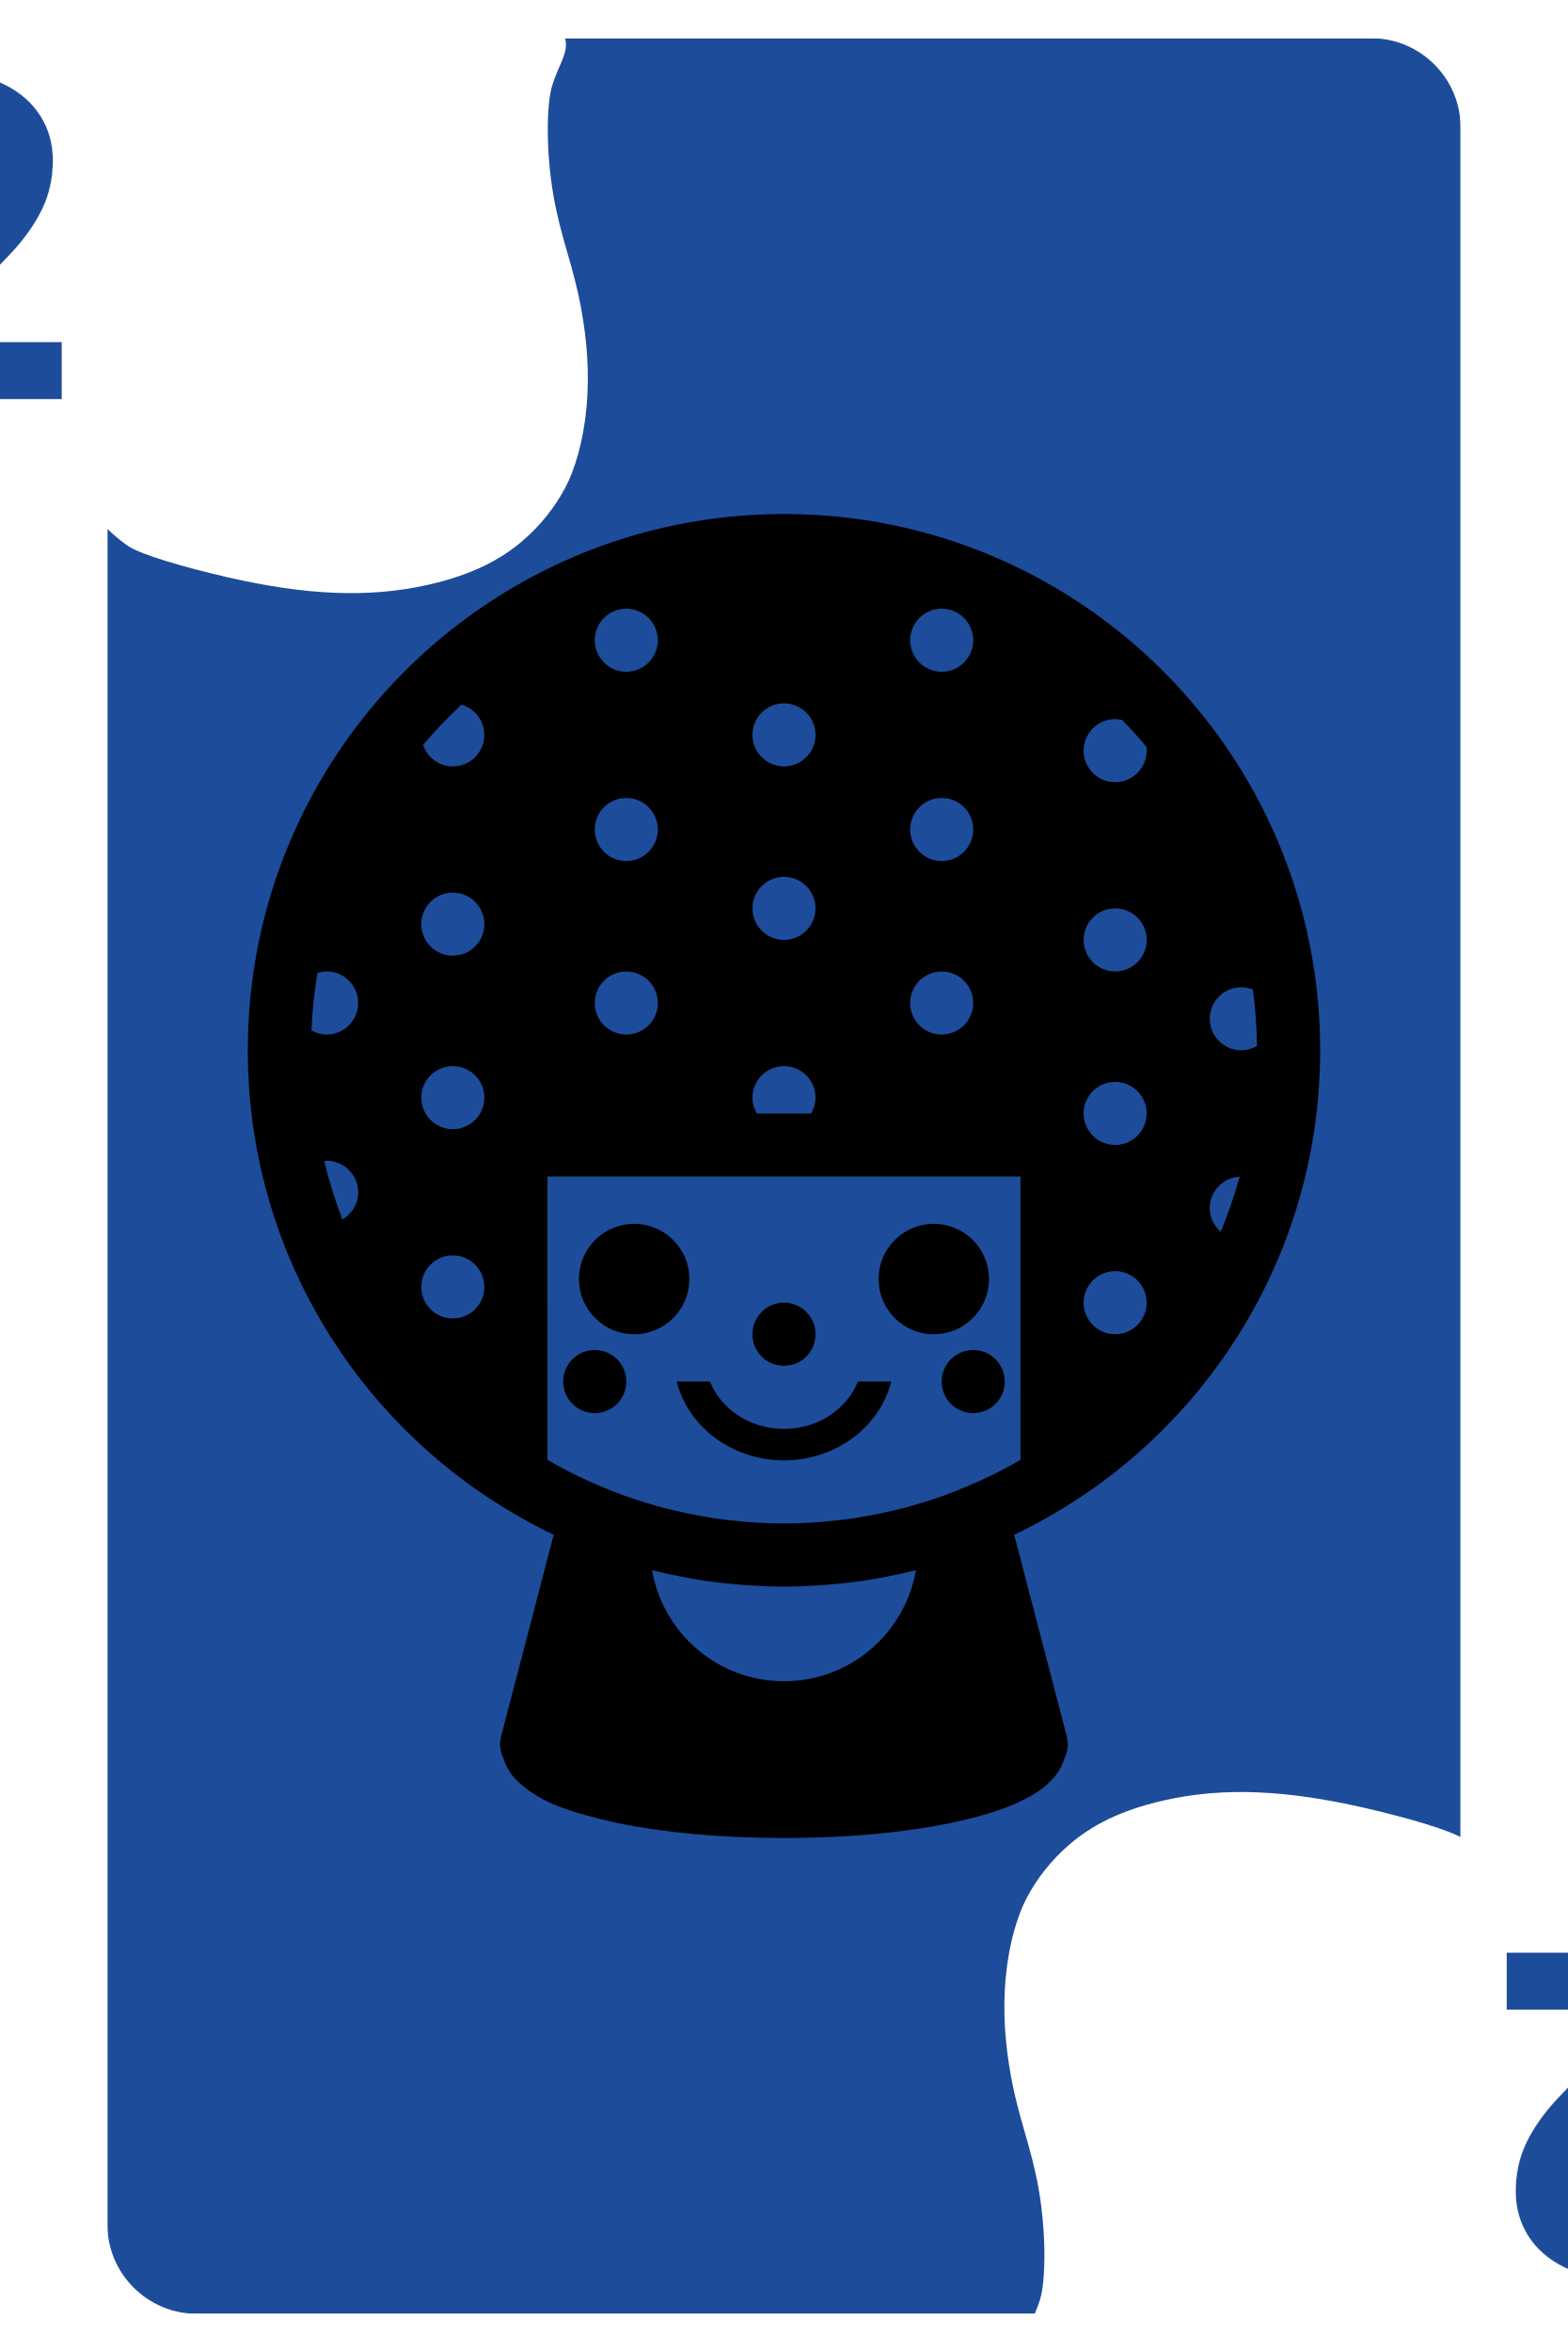
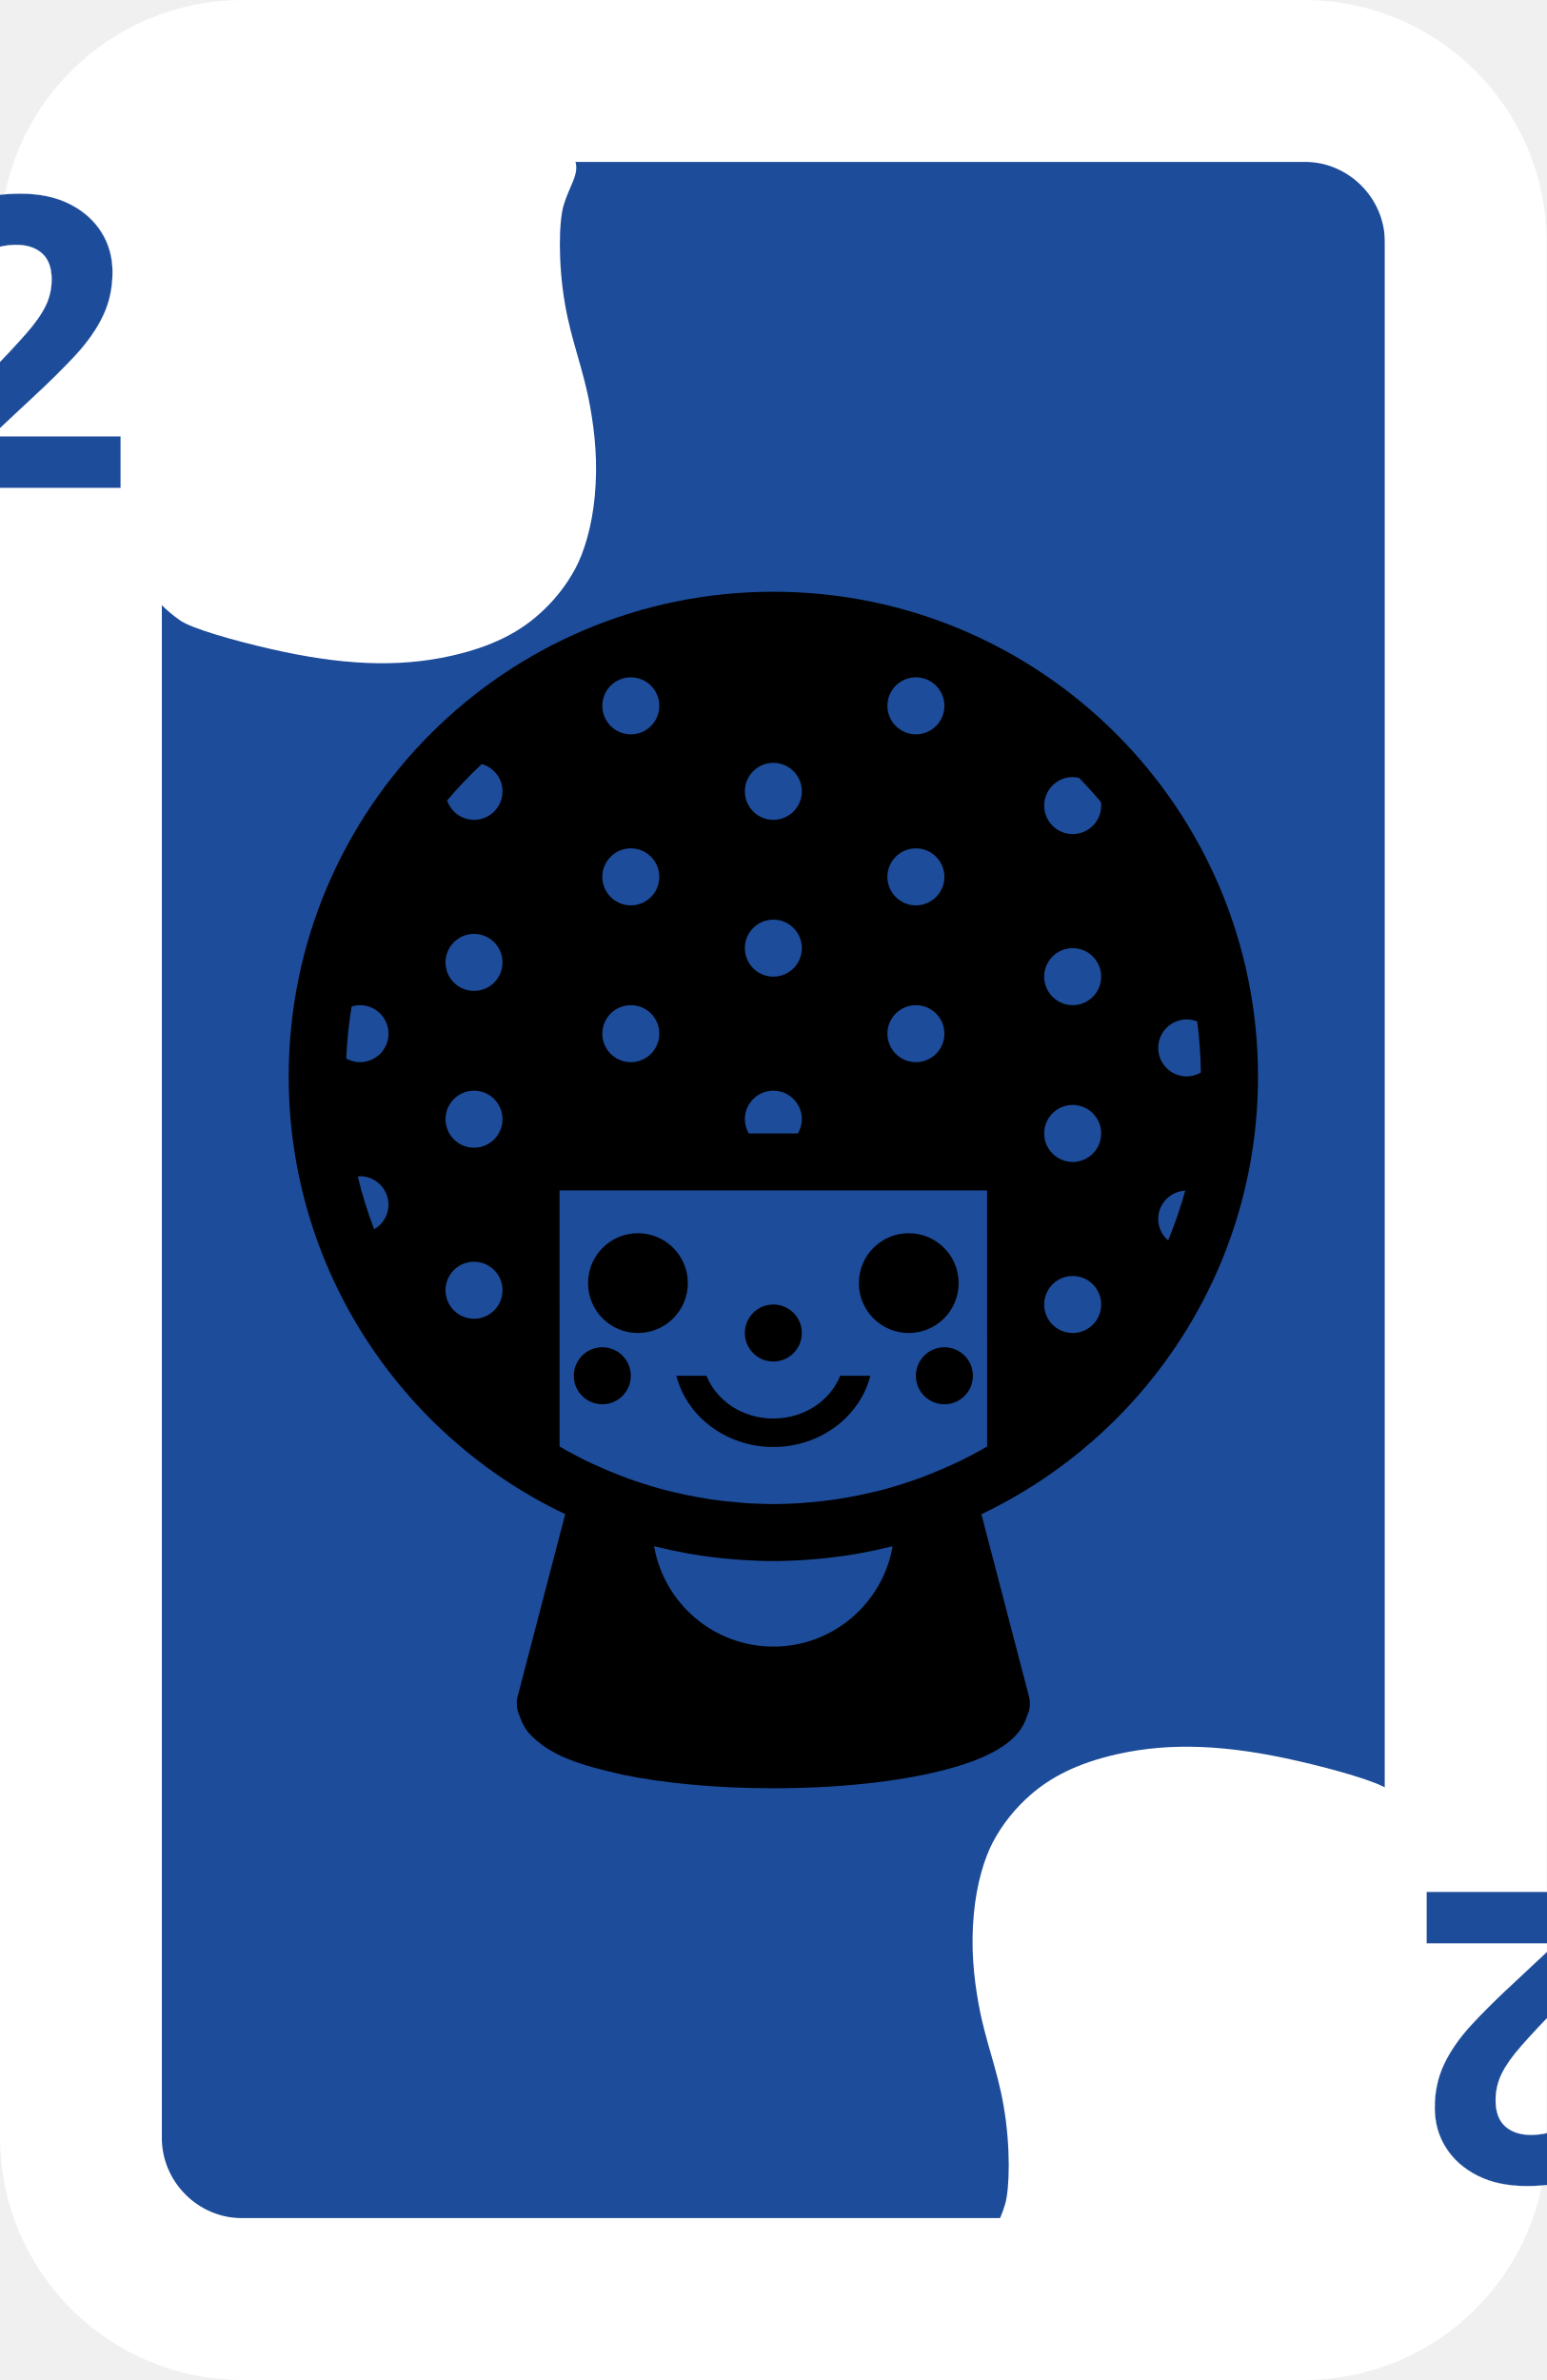
- <svg xmlns="http://www.w3.org/2000/svg" width="7300" height="10948" viewBox="0 0 7300 10948" version="1.1" id="svg2" xml:space="preserve">
+ <svg xmlns="http://www.w3.org/2000/svg" width="7966.67" height="12258.7" viewBox="0 0 7966.67 12258.7" version="1.1" id="svg2" xml:space="preserve">
  <defs id="defs1">
    <style id="style1">
      .cls-1 {
        fill: none;
        stroke: #fff;
        stroke-linecap: round;
        stroke-linejoin: round;
        stroke-width: 833.333px;
      }

      .cls-1, .cls-2 {
        fill-rule: evenodd;
      }

      .cls-2 {
        fill: #fff;
      }

      .cls-3 {
        filter: url(#filter);
      }

      .cls-4 {
        font-size: 250px;
        fill: #1d4c9a;
        text-anchor: middle;
        font-family: MatisseVPro-UB, "FOT-MatisseV Pro";
      }
    </style>
    <filter id="filter" filterUnits="userSpaceOnUse">
      <feFlood result="flood" flood-color="#d2b416" id="feFlood1" />
      <feComposite result="composite" operator="in" in2="SourceGraphic" id="feComposite1" />
-       <feBlend result="blend" in2="SourceGraphic" id="feBlend1" />
+       <feBlend result="blend" in2="SourceGraphic" id="feBlend1" mode="normal" />
    </filter>
    <style id="style1-4">
      .cls-1 {
        fill: none;
        stroke-linecap: round;
        stroke-width: 833.333px;
      }

      .cls-1, .cls-3, .cls-4 {
        stroke: #fff;
      }

      .cls-1, .cls-3 {
        stroke-linejoin: round;
      }

      .cls-1, .cls-2, .cls-4 {
        fill-rule: evenodd;
      }

      .cls-2 {
        fill: #fff;
      }

      .cls-3 {
        stroke-width: 42px;
        filter: url(#filter);
      }

      .cls-4 {
        stroke-width: 41.667px;
      }
    </style>
    <filter id="filter-2" filterUnits="userSpaceOnUse">
      <feFlood result="flood" flood-color="#d2b416" id="feFlood1-3" />
      <feComposite result="composite" operator="in" in2="SourceGraphic" id="feComposite1-2" />
-       <feBlend result="blend" in2="SourceGraphic" id="feBlend1-2" />
+       <feBlend result="blend" in2="SourceGraphic" id="feBlend1-2" mode="normal" />
    </filter>
    <style id="style1-2">
      .cls-1 {
        fill: none;
        stroke-linecap: round;
        stroke-width: 833.333px;
      }

      .cls-1, .cls-3, .cls-4 {
        stroke: #fff;
      }

      .cls-1, .cls-3 {
        stroke-linejoin: round;
      }

      .cls-1, .cls-2, .cls-4 {
        fill-rule: evenodd;
      }

      .cls-2 {
        fill: #fff;
      }

      .cls-3 {
        stroke-width: 42px;
        filter: url(#filter);
      }

      .cls-4 {
        stroke-width: 41.667px;
      }
    </style>
    <filter id="filter-7" filterUnits="userSpaceOnUse">
      <feFlood result="flood" flood-color="#d2b416" id="feFlood1-9" />
      <feComposite result="composite" operator="in" in2="SourceGraphic" id="feComposite1-5" />
-       <feBlend result="blend" in2="SourceGraphic" id="feBlend1-4" />
+       <feBlend result="blend" in2="SourceGraphic" id="feBlend1-4" mode="normal" />
    </filter>
    <style id="style1-7">
      .cls-1 {
        fill: none;
        stroke-linecap: round;
        stroke-width: 833.333px;
      }

      .cls-1, .cls-3, .cls-4 {
        stroke: #fff;
      }

      .cls-1, .cls-3 {
        stroke-linejoin: round;
      }

      .cls-1, .cls-2, .cls-4 {
        fill-rule: evenodd;
      }

      .cls-2 {
        fill: #fff;
      }

      .cls-3 {
        stroke-width: 42px;
        filter: url(#filter);
      }

      .cls-4 {
        stroke-width: 41.667px;
      }
    </style>
    <filter id="filter-4" filterUnits="userSpaceOnUse">
      <feFlood result="flood" flood-color="#d2b416" id="feFlood1-2" />
      <feComposite result="composite" operator="in" in2="SourceGraphic" id="feComposite1-7" />
-       <feBlend result="blend" in2="SourceGraphic" id="feBlend1-7" />
+       <feBlend result="blend" in2="SourceGraphic" id="feBlend1-7" mode="normal" />
    </filter>
-     <filter style="color-interpolation-filters:sRGB;" id="filter13" x="0" y="0" width="1" height="1">
-       <feComposite in2="SourceGraphic" operator="arithmetic" k1="0" k2="1" result="composite1" id="feComposite12" />
+     <filter style="color-interpolation-filters:sRGB" id="filter13" x="0" y="0" width="1" height="1">
+       <feComposite in2="SourceGraphic" operator="arithmetic" k1="0" k2="1" result="composite1" id="feComposite12" k3="0" k4="0" />
      <feColorMatrix in="composite1" values="1" type="saturate" result="colormatrix1" id="feColorMatrix12" />
      <feFlood flood-opacity="1" flood-color="rgb(210,180,22)" result="flood1" id="feFlood12" />
      <feBlend in="flood1" in2="colormatrix1" mode="multiply" result="blend1" id="feBlend12" />
      <feBlend in2="blend1" mode="screen" result="blend2" id="feBlend13" />
      <feColorMatrix in="blend2" values="1" type="saturate" result="colormatrix2" id="feColorMatrix13" />
-       <feComposite in="colormatrix2" in2="SourceGraphic" operator="in" k2="1" result="composite2" id="feComposite13" />
+       <feComposite in="colormatrix2" in2="SourceGraphic" operator="in" result="composite2" id="feComposite13" />
    </filter>
  </defs>
-   <rect style="display:inline;fill:#1d4c9a;fill-opacity:1;stroke-width:1.293" id="rect17" width="6299.407" height="10590.275" x="500.296" y="178.862" />
-   <path id="Frame" class="cls-1" d="M 916.667,-238.667 H 6383.33 c 460.24,0 833.34,373.1 833.34,833.333 V 10353.3 c 0,460.3 -373.1,833.4 -833.34,833.4 H 916.667 c -460.237,0 -833.334,-373.1 -833.334,-833.4 V 594.666 C 83.334,134.429 456.43,-238.667 916.667,-238.667 Z" style="display:inline" transform="translate(-0.0015,-0.0165)" />
-   <g id="g6" transform="translate(52.22599,77.15946)" style="display:inline">
+   <rect style="display:inline;fill:#1d4c9a;fill-opacity:1;stroke-width:1.293" id="rect17" width="6299.407" height="10590.275" x="833.631" y="834.212" />
+   <path id="Frame" class="cls-1" d="m 1250.001,416.666 h 5466.663 c 460.24,0 833.34,373.1 833.34,833.333 v 9758.635 c 0,460.3 -373.1,833.4 -833.34,833.4 h -5466.663 c -460.237,0 -833.334,-373.1 -833.334,-833.4 V 1249.999 c 0.001,-460.237 373.097,-833.333 833.334,-833.333 z" style="display:inline" />
+   <g id="g6" transform="translate(385.561,732.5095)" style="display:inline">
    <g id="g2-3" style="display:inline">
      <g id="Blue_Corner" data-name="Blue Corner">
        <path class="cls-2" d="m 541.457,2462.69 c 58.8,41.34 268.139,101.87 466.563,147.34 358.03,82.04 652.19,98.45 933.65,34.72 207.92,-47.08 340.9,-119.67 441.49,-206.62 82.03,-70.91 148.5,-154.92 196.45,-245.57 42.99,-81.26 83.22,-210.28 98.22,-368.35 16.33,-171.92 1.3,-323.69 -24.55,-466.58 -34.51,-190.79 -95.01,-330.26 -128.28,-521.266 -37.48,-215.147 -31.32,-428.686 -8.33,-508.348 28.52,-98.842 79.02,-157.75 62.94,-222.78 -78.82,-318.841 -1357.5,-576.008 -2038.153,73.67 -658.877,628.894 -559.257,1890.554 0,2283.784 z" id="path1-9" />
        <path id="Shape_1_copy" data-name="Shape 1 copy" class="cls-2" d="m 6766.88,8485.31 c -58.81,-41.34 -268.14,-101.87 -466.57,-147.34 -358.03,-82.04 -652.19,-98.45 -933.64,-34.72 -207.93,47.08 -340.91,119.67 -441.5,206.62 -82.03,70.91 -148.49,154.92 -196.45,245.57 -42.98,81.25 -83.21,210.28 -98.22,368.35 -16.33,171.92 -1.29,323.69 24.55,466.58 34.52,190.78 95.01,330.26 128.28,521.23 37.48,215.2 31.32,428.7 8.34,508.4 -28.52,98.8 -79.02,157.7 -62.95,222.8 78.82,318.8 1357.5,576 2038.16,-73.7 658.87,-628.9 559.25,-1890.56 0,-2283.79 z" />
      </g>
    </g>
    <g id="Stars-6" class="cls-3" style="display:none;filter:url(#filter-4)">
      <path id="Polygon_1-5" data-name="Polygon 1" class="cls-4" d="m 1913.82,1435.87 c 21.93,-33.3 73.77,-19.24 76.23,20.66 l 16.03,264.39 246.59,73.69 c 36.95,11.04 40.48,62.04 5.35,77.8 l -242.96,108.87 2.27,271.38 c 0.29,39.63 -49.77,57.54 -74.56,26.67 l -161.15,-200.79 -241.84,93.34 c -37.29,14.38 -71.48,-26.08 -50.94,-60.27 L 1628.98,1877.68 1473.2,1661.1 c -22.58,-31.41 6.18,-73.94 43.85,-64.86 l 250.95,60.47 z" />
      <path id="Polygon_1_copy-0" data-name="Polygon 1 copy" class="cls-4" d="m 5394.51,9495.46 c -21.93,33.31 -73.77,19.24 -76.22,-20.66 l -16.03,-264.39 -246.6,-73.68 c -36.95,-11.04 -40.47,-62.05 -5.34,-77.81 l 242.95,-108.87 -2.27,-271.38 c -0.29,-39.63 49.77,-57.54 74.56,-26.67 l 161.15,200.79 241.84,-93.34 c 37.29,-14.38 71.48,26.08 50.94,60.27 l -140.14,233.93 155.78,216.58 c 22.59,31.41 -6.18,73.94 -43.85,64.86 l -250.95,-60.47 z" />
    </g>
  </g>
-   <g id="g11" style="display:inline">
+   <g id="g11" style="display:inline" transform="translate(333.335,655.35)">
    <path d="m 3649.988,6357.428 c 81.043,0 146.839,-65.796 146.839,-146.839 0,-81.043 -65.796,-146.839 -146.839,-146.839 -81.043,0 -146.839,65.796 -146.839,146.839 0,81.043 65.796,146.839 146.839,146.839 z M 6146.246,4889.101 c -0.216,-1378.877 -1117.565,-2496.258 -2496.258,-2496.564 -1378.693,0.285 -2496.259,1117.687 -2496.259,2496.564 0,994.894 582.143,1853.472 1424.214,2254.587 l -244.945,938.728 c -8.891,34.057 -4.852,69.381 10.205,100.524 10.205,33.411 26.504,63.073 45.529,85.968 109.529,121.503 268.727,167.323 485.235,216.746 215.479,44.262 483.607,69.809 775.981,69.809 334.212,0 636.424,-33.029 865.003,-90.22 114.669,-28.847 210.866,-62.614 289.78,-108.814 39.363,-23.35 75.261,-50.141 106.091,-87.522 19.239,-22.896 35.682,-52.794 45.887,-86.347 14.842,-30.902 18.714,-66.151 9.775,-100.138 l -244.853,-938.605 C 5563.994,6742.665 6146.088,5884.124 6146.271,4889.108 Z m -367.097,-293.751 c 19.239,0 37.451,3.967 54.18,10.636 11.161,86.28 17.614,173.942 18.642,262.988 -21.581,12.476 -46.174,20.051 -72.82,20.051 -81.043,0 -146.839,-65.796 -146.839,-146.839 0,-80.994 65.796,-146.839 146.839,-146.839 z m -7.481,881.766 c -24.378,87.81 -53.75,173.484 -88.336,256.54 -30.974,-26.887 -51.025,-66.108 -51.025,-110.441 0,-78.412 61.825,-142.085 139.356,-146.099 z m -4177.684,199.322 c -33.841,-87.877 -62.113,-178.623 -84.438,-271.572 3.895,-0.358 7.337,-1.84 11.305,-1.84 81.043,0 146.839,65.796 146.839,146.839 0,54.324 -29.803,101.166 -73.707,126.575 z m -73.132,-860.842 c -25.836,0 -49.782,-7.266 -70.837,-19.024 3.895,-90.673 13.288,-179.939 27.748,-267.534 13.718,-4.254 28.058,-7.194 43.091,-7.194 81.043,0 146.839,65.796 146.839,146.839 0,81.189 -65.796,146.912 -146.839,146.912 z m 2863.356,-1982.323 c 81.042,0 146.839,65.796 146.839,146.839 0,81.043 -65.796,146.839 -146.839,146.839 -81.043,0 -146.839,-65.796 -146.839,-146.839 0,-80.994 65.796,-146.839 146.839,-146.839 z m 0,881.032 c 81.042,0 146.839,65.796 146.839,146.839 0,81.043 -65.796,146.839 -146.839,146.839 -81.043,0 -146.839,-65.796 -146.839,-146.839 0,-80.994 65.796,-146.839 146.839,-146.839 z m 0,807.613 c 81.042,0 146.839,65.796 146.839,146.839 0,81.043 -65.796,146.839 -146.839,146.839 -81.043,0 -146.839,-65.796 -146.839,-146.839 0,-80.994 65.796,-146.839 146.839,-146.839 z M 3651.176,2686.312 c -0.431,0 -0.741,0.142 -1.171,0.142 -0.431,0 -0.741,-0.142 -1.171,-0.142 z m -1.171,587.496 c 81.043,0 146.839,65.796 146.839,146.839 0,81.043 -65.796,146.839 -146.839,146.839 -81.043,0 -146.839,-65.796 -146.839,-146.839 0,-80.994 65.796,-146.839 146.839,-146.839 z m 0,807.613 c 81.043,0 146.839,65.796 146.839,146.839 0,81.043 -65.796,146.839 -146.839,146.839 -81.043,0 -146.839,-65.796 -146.839,-146.839 0,-80.994 65.796,-146.839 146.839,-146.839 z m 0,881.032 c 81.043,0 146.839,65.796 146.839,146.839 0,26.934 -7.72,51.766 -20.339,73.493 h -252.93 c -12.691,-21.725 -20.41,-46.485 -20.41,-73.493 0,-80.994 65.796,-146.839 146.839,-146.839 z M 2915.812,2833.292 c 81.043,0 146.839,65.796 146.839,146.839 0,81.043 -65.796,146.839 -146.839,146.839 -81.043,0 -146.839,-65.796 -146.839,-146.839 0,-80.994 65.796,-146.839 146.839,-146.839 z m 0,881.033 c 81.043,0 146.839,65.796 146.839,146.839 0,81.042 -65.796,146.839 -146.839,146.839 -81.043,0 -146.839,-65.796 -146.839,-146.839 0,-80.994 65.796,-146.839 146.839,-146.839 z m 0,807.613 c 81.043,0 146.839,65.796 146.839,146.839 0,81.043 -65.796,146.839 -146.839,146.839 -81.043,0 -146.839,-65.796 -146.839,-146.839 0,-80.994 65.796,-146.839 146.839,-146.839 z m -807.613,1615.226 c -81.043,0 -146.839,-65.796 -146.839,-146.839 0,-81.043 65.796,-146.839 146.839,-146.839 81.043,0 146.839,65.796 146.839,146.839 0,81.116 -65.796,146.839 -146.839,146.839 z m 0,-881.032 c -81.043,0 -146.839,-65.796 -146.839,-146.839 0,-81.043 65.796,-146.839 146.839,-146.839 81.043,0 146.839,65.796 146.839,146.839 0,81.116 -65.796,146.839 -146.839,146.839 z m 0,-807.613 c -81.043,0 -146.839,-65.796 -146.839,-146.839 0,-81.043 65.796,-146.839 146.839,-146.839 81.043,0 146.839,65.796 146.839,146.839 0,81.116 -65.796,146.839 -146.839,146.839 z m 0,-881.032 c -64.67,0 -118.878,-42.063 -138.548,-100.065 55.805,-65.87 115.409,-128.484 178.556,-187.372 61.544,17.542 106.831,73.493 106.831,140.598 0,81.116 -65.796,146.839 -146.839,146.839 z m 1541.807,4258.323 c -307.994,0 -563.334,-223.415 -614.275,-516.946 21.725,5.426 43.688,10.205 65.558,15.129 8.006,1.768 16.156,3.824 24.234,5.568 52.412,11.161 105.418,20.84 158.886,28.775 8.748,1.315 17.686,2.127 26.505,3.37 44.191,6.023 88.837,10.803 133.764,14.46 14.46,1.171 28.99,2.342 43.473,3.298 53.607,3.442 107.407,5.808 161.896,5.808 54.467,0 108.361,-2.343 161.896,-5.808 14.459,-0.956 28.847,-2.055 43.162,-3.298 45.289,-3.681 90.22,-8.508 134.792,-14.531 8.436,-1.171 16.897,-1.984 25.405,-3.226 53.893,-7.935 107.119,-17.685 159.913,-28.99 7.337,-1.554 14.46,-3.37 21.797,-4.995 22.537,-5.066 45.003,-9.99 67.326,-15.559 -50.977,293.537 -306.318,516.946 -614.337,516.946 z M 4716.544,6814.885 c -14.602,8.006 -29.229,15.941 -44.047,23.637 -21.653,11.305 -43.234,22.824 -65.27,33.411 -11.902,5.736 -23.924,10.874 -35.968,16.443 -43.163,19.98 -87.235,38.622 -131.855,55.877 -14.244,5.497 -28.488,11.161 -42.947,16.371 -23.709,8.579 -47.728,16.658 -71.865,24.449 -15.2,4.852 -30.472,9.536 -45.816,14.101 -24.521,7.337 -48.899,14.459 -73.707,21.008 -14.46,3.824 -29.157,6.979 -43.76,10.42 -42.876,10.277 -86.207,19.239 -129.94,26.863 -19.669,3.441 -39.123,7.05 -58.889,9.99 -21.725,3.155 -43.545,5.807 -65.343,8.293 -23.35,2.796 -46.915,5.138 -70.483,7.194 -19.024,1.553 -37.952,3.298 -57.119,4.469 -42.876,2.414 -86.035,4.326 -129.653,4.326 -43.617,0 -86.708,-1.84 -129.653,-4.326 -19.239,-1.171 -38.334,-2.868 -57.478,-4.541 -23.35,-1.912 -46.628,-4.326 -69.669,-6.979 -22.25,-2.653 -44.334,-5.282 -66.151,-8.508 -19.024,-2.796 -37.881,-6.309 -56.69,-9.536 -46.03,-8.078 -91.413,-17.471 -136.346,-28.345 -12.786,-3.083 -25.763,-5.808 -38.479,-9.177 -25.477,-6.596 -50.595,-14.029 -75.689,-21.581 -14.388,-4.326 -28.919,-8.652 -43.234,-13.36 -24.808,-7.935 -49.639,-16.227 -74.019,-25.119 -13.073,-4.708 -25.979,-9.847 -38.837,-14.746 -50.285,-19.311 -99.636,-40.223 -148.081,-62.927 -7.266,-3.442 -14.531,-6.524 -21.725,-9.99 -23.565,-11.376 -46.7,-23.565 -69.669,-35.754 -12.93,-6.764 -25.692,-13.575 -38.406,-20.554 -12.476,-6.907 -24.664,-14.101 -36.997,-21.294 l -0.073,-1318.734 h 2202.275 l 0.216,1318.673 c -11.519,6.668 -22.991,13.503 -34.655,19.956 z m 475.244,-604.303 c -81.043,0 -146.839,-65.796 -146.839,-146.839 0,-81.043 65.796,-146.839 146.839,-146.839 81.043,0 146.839,65.796 146.839,146.839 0,81.116 -65.796,146.839 -146.839,146.839 z m 0,-881.032 c -81.043,0 -146.839,-65.796 -146.839,-146.839 0,-81.043 65.796,-146.839 146.839,-146.839 81.043,0 146.839,65.796 146.839,146.839 0,81.116 -65.796,146.839 -146.839,146.839 z m 0,-807.613 c -81.043,0 -146.839,-65.796 -146.839,-146.839 0,-81.043 65.796,-146.839 146.839,-146.839 81.043,0 146.839,65.796 146.839,146.839 0,81.116 -65.796,146.839 -146.839,146.839 z m 0,-881.033 c -81.043,0 -146.839,-65.796 -146.839,-146.839 0,-81.043 65.796,-146.839 146.839,-146.839 11.232,0 22.107,1.553 32.67,3.967 38.837,39.864 76.43,81.043 112.185,123.773 0.812,6.381 1.984,12.547 1.984,19.096 0,81.116 -65.796,146.839 -146.839,146.839 z m -2422.839,2643.097 c -81.043,0 -146.839,65.796 -146.839,146.839 0,81.042 65.796,146.839 146.839,146.839 81.043,0 146.839,-65.796 146.839,-146.839 0,-81.067 -65.796,-146.839 -146.839,-146.839 z m 881.032,367.17 c -162.538,-0.358 -294.277,-94.57 -344.343,-220.331 H 3150.509 c 54.252,213.21 260.051,366.57 499.545,366.956 239.5,-0.358 445.056,-153.746 499.478,-366.956 h -155.203 c -50.38,125.761 -182.019,219.97 -344.343,220.331 z m 881.033,-367.17 c -81.043,0 -146.839,65.796 -146.839,146.839 0,81.042 65.796,146.839 146.839,146.839 81.043,0 146.839,-65.796 146.839,-146.839 0,-81.067 -65.796,-146.839 -146.839,-146.839 z M 2952.497,5696.647 c -141.987,0 -256.968,115.054 -256.968,256.968 0,141.913 114.981,256.968 256.968,256.968 141.913,0 256.968,-115.055 256.968,-256.968 0,-141.914 -115.055,-256.968 -256.968,-256.968 z m 1651.936,256.968 c 0,-141.914 -115.055,-256.968 -256.968,-256.968 -141.987,0 -256.968,115.054 -256.968,256.968 0,141.913 114.981,256.968 256.968,256.968 141.913,0 256.968,-115.055 256.968,-256.968 z" id="path11" style="display:inline;fill:#000000;stroke-width:6.118" />
  </g>
  <style id="style1-45">
		.s0 { fill: #da484d } 
	</style>
-   <g id="g5">
+   <g id="g5" transform="translate(333.335,655.35)">
    <text xml:space="preserve" style="font-style:normal;font-variant:normal;font-weight:900;font-stretch:extra-expanded;font-size:2092.92px;font-family:'FOT-Matisse Pro';-inkscape-font-specification:'FOT-Matisse Pro Heavy Extra-Expanded';text-align:center;letter-spacing:0px;writing-mode:lr-tb;direction:ltr;text-anchor:middle;fill:#1d4c9a;fill-opacity:1;stroke:#ffffff;stroke-width:1.048;stroke-linecap:round;stroke-linejoin:round" x="1119.242" y="1857.236" id="text4" transform="scale(0.9996934,1.000307)">
      <tspan id="tspan4" x="1119.242" y="1857.236" style="font-style:normal;font-variant:normal;font-weight:900;font-stretch:extra-expanded;font-size:2092.92px;font-family:'FOT-Matisse Pro';-inkscape-font-specification:'FOT-Matisse Pro Heavy Extra-Expanded';stroke-width:1.048">2</tspan>
    </text>
    <text xml:space="preserve" style="font-style:normal;font-variant:normal;font-weight:900;font-stretch:extra-expanded;font-size:2092.92px;font-family:'FOT-Matisse Pro';-inkscape-font-specification:'FOT-Matisse Pro Heavy Extra-Expanded';text-align:center;letter-spacing:0px;writing-mode:lr-tb;direction:ltr;text-anchor:middle;fill:#1d4c9a;fill-opacity:1;stroke:#ffffff;stroke-width:1.048;stroke-linecap:round;stroke-linejoin:round" x="-6185.879" y="-9086.003" id="text5" transform="scale(-0.9996934,-1.000307)">
      <tspan id="tspan5" x="-6185.879" y="-9086.003" style="stroke-width:1.048">2</tspan>
    </text>
  </g>
</svg>
